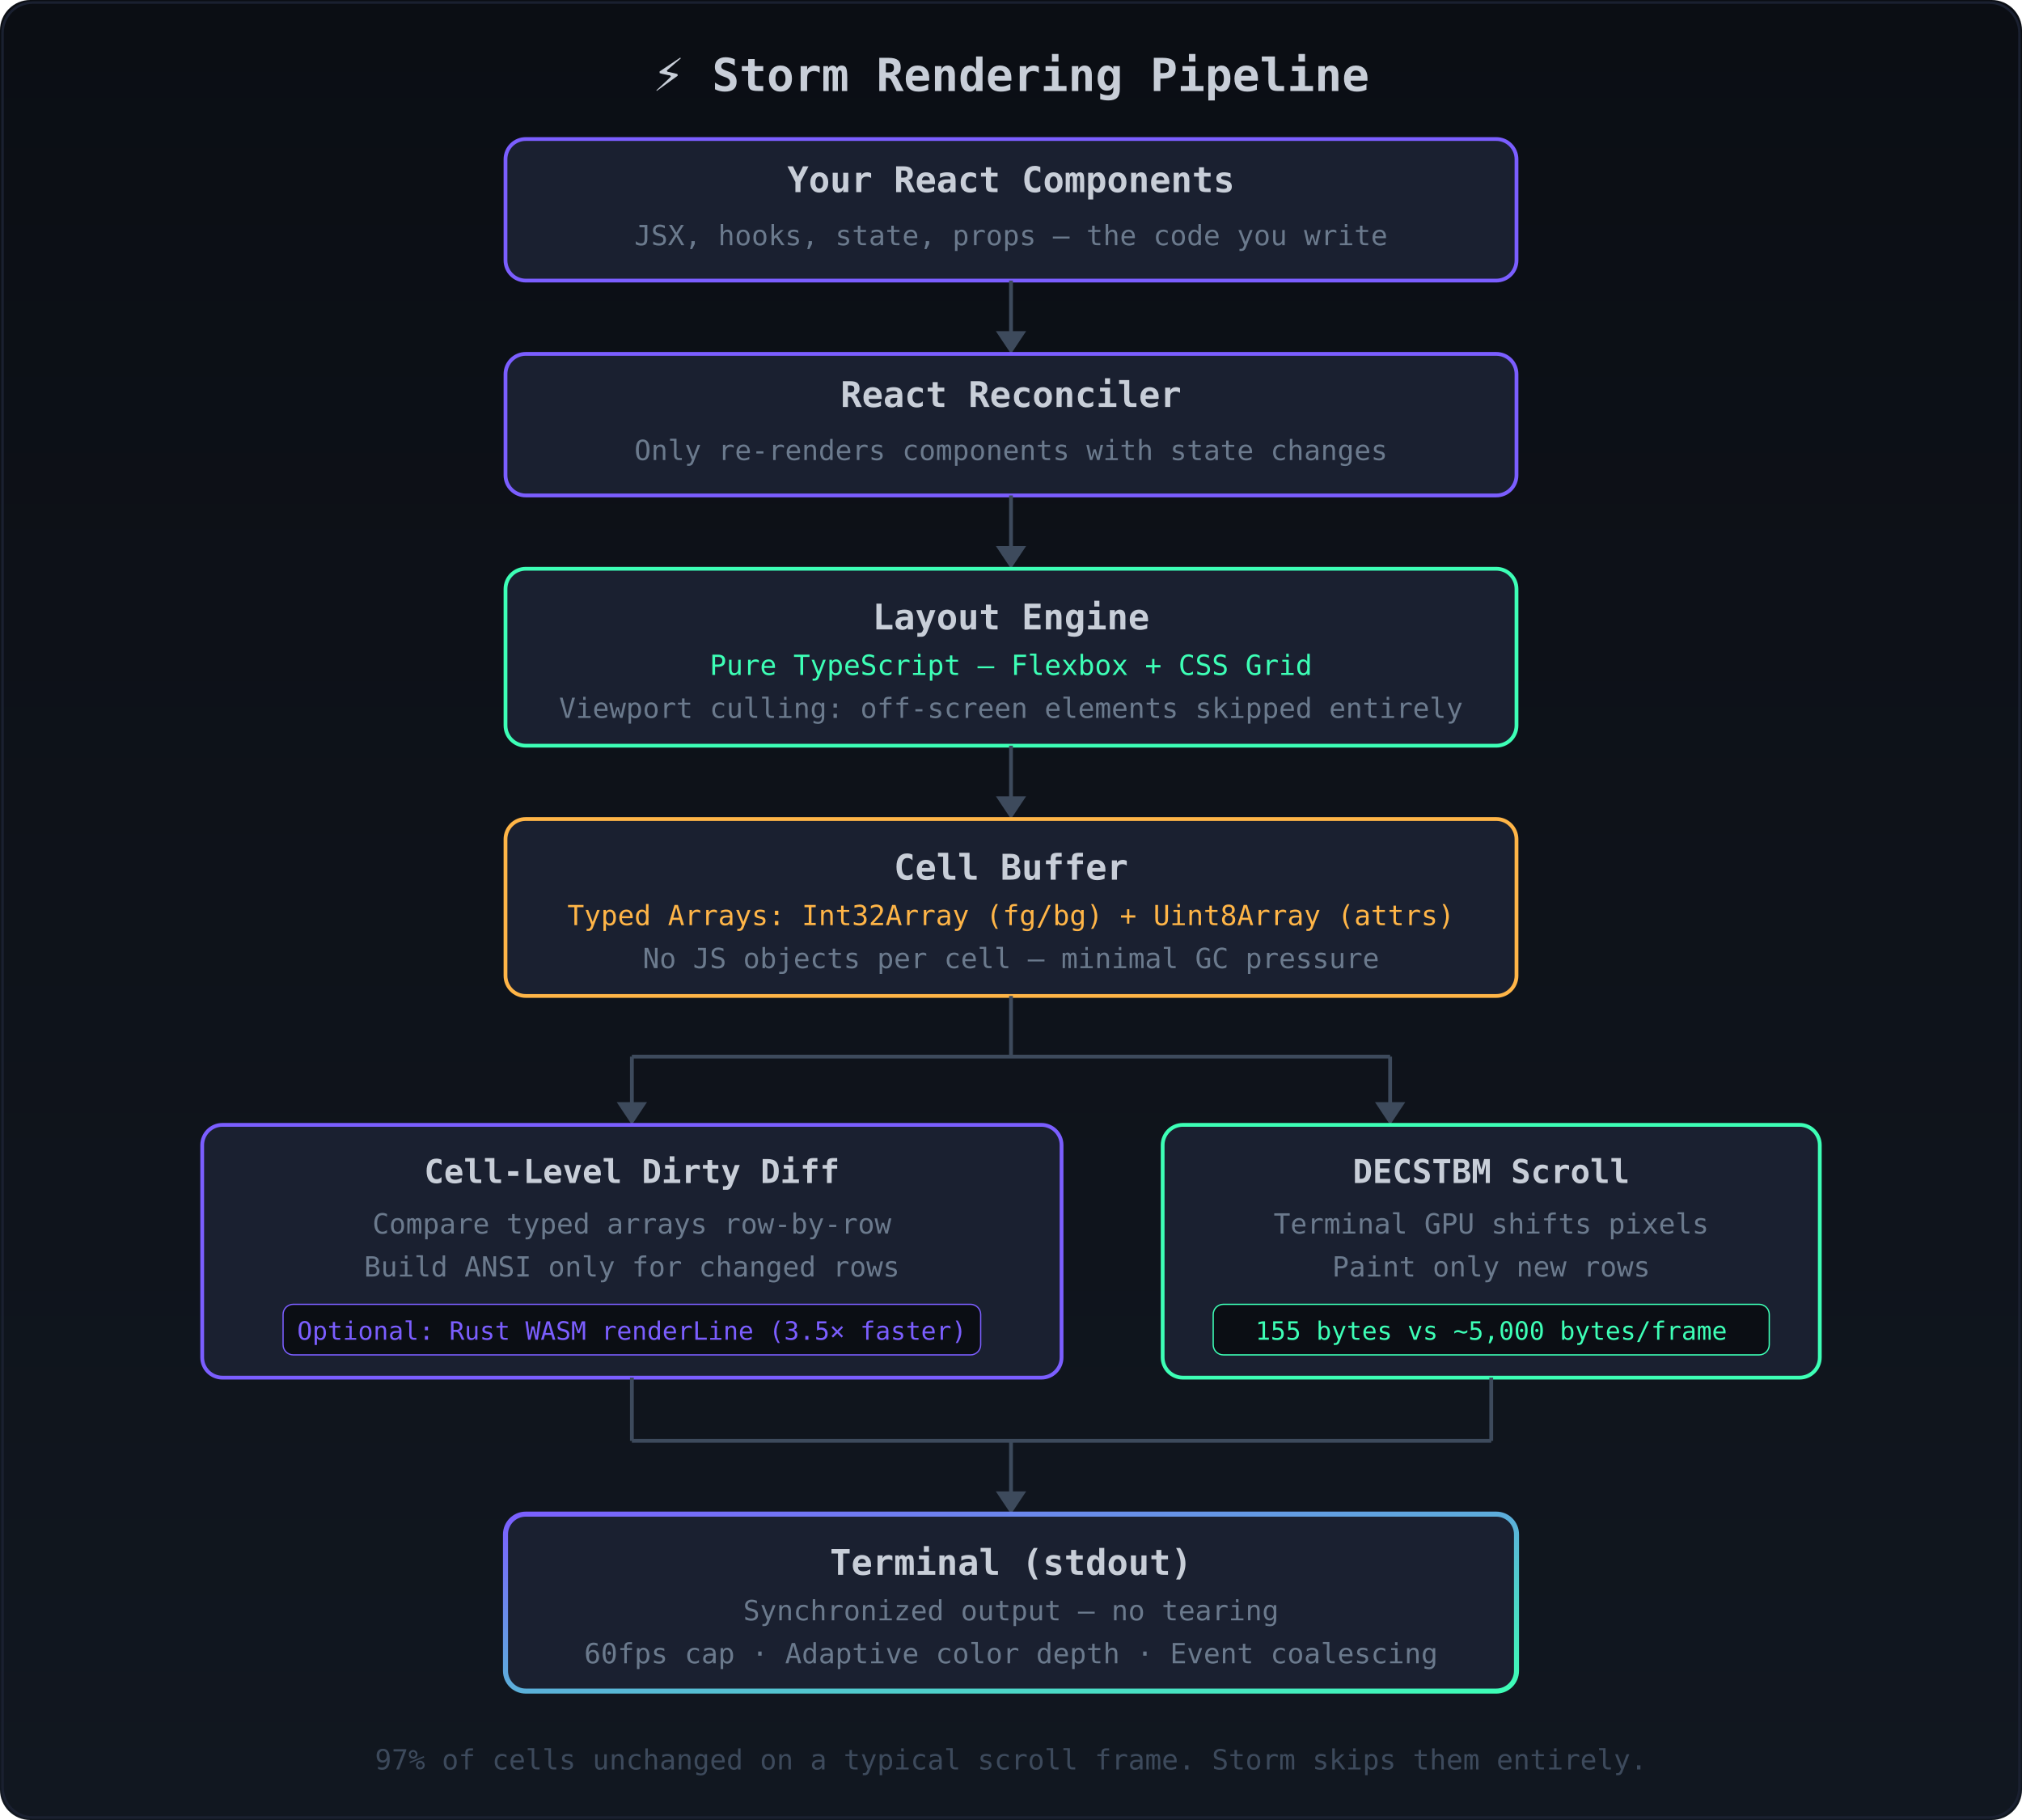
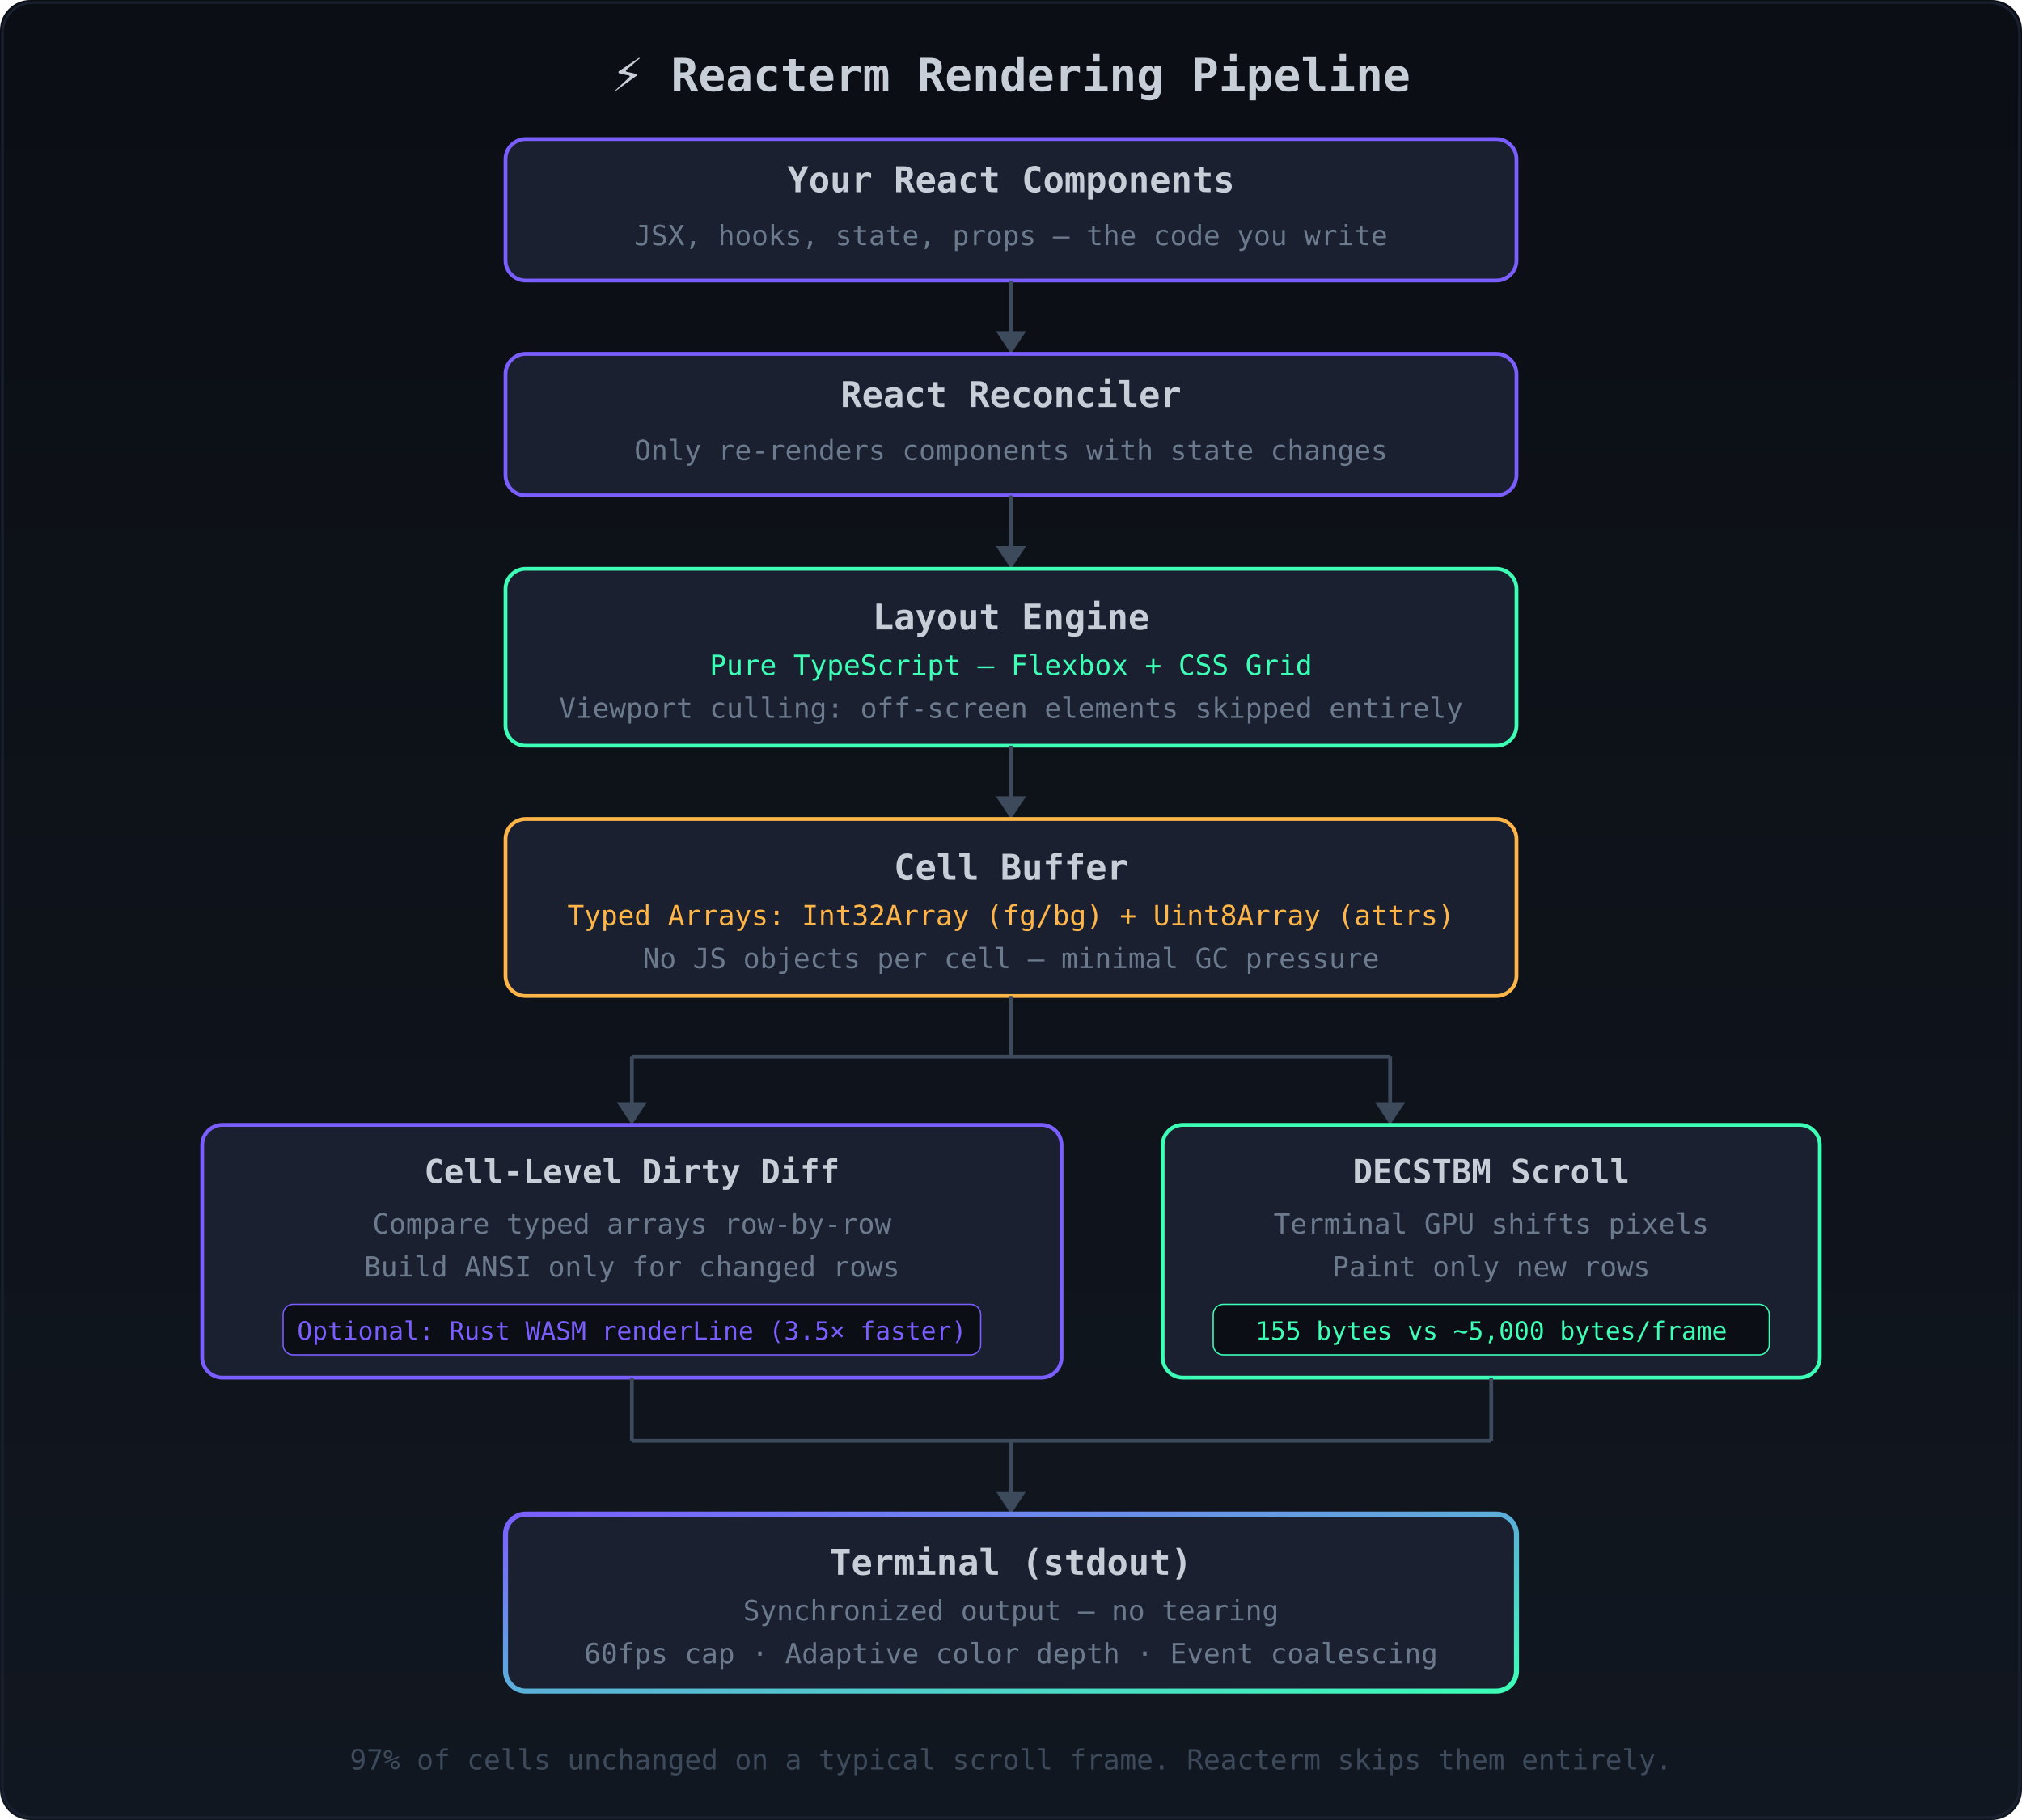
<svg xmlns="http://www.w3.org/2000/svg" viewBox="0 0 800 720" font-family="'SF Mono', 'Fira Code', 'JetBrains Mono', monospace" font-size="13">
  <defs>
-     <linearGradient id="stormGrad" x1="0%" y1="0%" x2="100%" y2="100%">
+     <linearGradient id="reactermGrad" x1="0%" y1="0%" x2="100%" y2="100%">
      <stop offset="0%" style="stop-color:#7B5EFF;stop-opacity:1" />
      <stop offset="100%" style="stop-color:#3DFFB6;stop-opacity:1" />
    </linearGradient>
    <linearGradient id="bgGrad" x1="0%" y1="0%" x2="0%" y2="100%">
      <stop offset="0%" style="stop-color:#0B0E14;stop-opacity:1" />
      <stop offset="100%" style="stop-color:#111720;stop-opacity:1" />
    </linearGradient>
    <filter id="glow">
      <feGaussianBlur stdDeviation="3" result="blur" />
      <feComposite in="SourceGraphic" in2="blur" operator="over" />
    </filter>
  </defs>
  <rect width="800" height="720" rx="12" fill="url(#bgGrad)" />
  <rect x="1" y="1" width="798" height="718" rx="12" fill="none" stroke="#1A2030" stroke-width="1" />
-   <text x="400" y="36" text-anchor="middle" fill="#C8CED8" font-size="18" font-weight="bold">⚡ Storm Rendering Pipeline</text>
+   <text x="400" y="36" text-anchor="middle" fill="#C8CED8" font-size="18" font-weight="bold">⚡ Reacterm Rendering Pipeline</text>
  <rect x="200" y="55" width="400" height="56" rx="8" fill="#1A2030" stroke="#7B5EFF" stroke-width="1.5" />
  <text x="400" y="76" text-anchor="middle" fill="#C8CED8" font-weight="bold" font-size="14">Your React Components</text>
  <text x="400" y="97" text-anchor="middle" fill="#6B7A8D" font-size="11">JSX, hooks, state, props — the code you write</text>
  <line x1="400" y1="111" x2="400" y2="135" stroke="#3D4A5C" stroke-width="1.5" />
  <polygon points="394,131 400,140 406,131" fill="#3D4A5C" />
  <rect x="200" y="140" width="400" height="56" rx="8" fill="#1A2030" stroke="#7B5EFF" stroke-width="1.5" />
  <text x="400" y="161" text-anchor="middle" fill="#C8CED8" font-weight="bold" font-size="14">React Reconciler</text>
  <text x="400" y="182" text-anchor="middle" fill="#6B7A8D" font-size="11">Only re-renders components with state changes</text>
  <line x1="400" y1="196" x2="400" y2="220" stroke="#3D4A5C" stroke-width="1.5" />
  <polygon points="394,216 400,225 406,216" fill="#3D4A5C" />
  <rect x="200" y="225" width="400" height="70" rx="8" fill="#1A2030" stroke="#3DFFB6" stroke-width="1.5" />
  <text x="400" y="249" text-anchor="middle" fill="#C8CED8" font-weight="bold" font-size="14">Layout Engine</text>
  <text x="400" y="267" text-anchor="middle" fill="#3DFFB6" font-size="11">Pure TypeScript — Flexbox + CSS Grid</text>
  <text x="400" y="284" text-anchor="middle" fill="#6B7A8D" font-size="11">Viewport culling: off-screen elements skipped entirely</text>
  <line x1="400" y1="295" x2="400" y2="319" stroke="#3D4A5C" stroke-width="1.5" />
  <polygon points="394,315 400,324 406,315" fill="#3D4A5C" />
  <rect x="200" y="324" width="400" height="70" rx="8" fill="#1A2030" stroke="#FFB547" stroke-width="1.5" />
  <text x="400" y="348" text-anchor="middle" fill="#C8CED8" font-weight="bold" font-size="14">Cell Buffer</text>
  <text x="400" y="366" text-anchor="middle" fill="#FFB547" font-size="11">Typed Arrays: Int32Array (fg/bg) + Uint8Array (attrs)</text>
  <text x="400" y="383" text-anchor="middle" fill="#6B7A8D" font-size="11">No JS objects per cell — minimal GC pressure</text>
  <line x1="400" y1="394" x2="400" y2="418" stroke="#3D4A5C" stroke-width="1.5" />
  <line x1="400" y1="418" x2="250" y2="418" stroke="#3D4A5C" stroke-width="1.5" />
  <line x1="400" y1="418" x2="550" y2="418" stroke="#3D4A5C" stroke-width="1.5" />
  <line x1="250" y1="418" x2="250" y2="440" stroke="#3D4A5C" stroke-width="1.5" />
  <line x1="550" y1="418" x2="550" y2="440" stroke="#3D4A5C" stroke-width="1.5" />
  <polygon points="244,436 250,445 256,436" fill="#3D4A5C" />
  <polygon points="544,436 550,445 556,436" fill="#3D4A5C" />
  <rect x="80" y="445" width="340" height="100" rx="8" fill="#1A2030" stroke="#7B5EFF" stroke-width="1.5" />
  <text x="250" y="468" text-anchor="middle" fill="#C8CED8" font-weight="bold" font-size="13">Cell-Level Dirty Diff</text>
  <text x="250" y="488" text-anchor="middle" fill="#6B7A8D" font-size="11">Compare typed arrays row-by-row</text>
  <text x="250" y="505" text-anchor="middle" fill="#6B7A8D" font-size="11">Build ANSI only for changed rows</text>
  <rect x="112" y="516" width="276" height="20" rx="4" fill="#0B0E14" stroke="#7B5EFF" stroke-width="0.5" />
  <text x="250" y="530" text-anchor="middle" fill="#7B5EFF" font-size="10">Optional: Rust WASM renderLine (3.5× faster)</text>
  <rect x="460" y="445" width="260" height="100" rx="8" fill="#1A2030" stroke="#3DFFB6" stroke-width="1.5" />
  <text x="590" y="468" text-anchor="middle" fill="#C8CED8" font-weight="bold" font-size="13">DECSTBM Scroll</text>
  <text x="590" y="488" text-anchor="middle" fill="#6B7A8D" font-size="11">Terminal GPU shifts pixels</text>
  <text x="590" y="505" text-anchor="middle" fill="#6B7A8D" font-size="11">Paint only new rows</text>
  <rect x="480" y="516" width="220" height="20" rx="4" fill="#0B0E14" stroke="#3DFFB6" stroke-width="0.5" />
  <text x="590" y="530" text-anchor="middle" fill="#3DFFB6" font-size="10">155 bytes vs ~5,000 bytes/frame</text>
  <line x1="250" y1="545" x2="250" y2="570" stroke="#3D4A5C" stroke-width="1.5" />
  <line x1="590" y1="545" x2="590" y2="570" stroke="#3D4A5C" stroke-width="1.5" />
  <line x1="250" y1="570" x2="400" y2="570" stroke="#3D4A5C" stroke-width="1.5" />
  <line x1="590" y1="570" x2="400" y2="570" stroke="#3D4A5C" stroke-width="1.5" />
  <line x1="400" y1="570" x2="400" y2="594" stroke="#3D4A5C" stroke-width="1.5" />
  <polygon points="394,590 400,599 406,590" fill="#3D4A5C" />
-   <rect x="200" y="599" width="400" height="70" rx="8" fill="#1A2030" stroke="url(#stormGrad)" stroke-width="2" />
+   <rect x="200" y="599" width="400" height="70" rx="8" fill="#1A2030" stroke="url(#reactermGrad)" stroke-width="2" />
  <text x="400" y="623" text-anchor="middle" fill="#C8CED8" font-weight="bold" font-size="14">Terminal (stdout)</text>
  <text x="400" y="641" text-anchor="middle" fill="#6B7A8D" font-size="11">Synchronized output — no tearing</text>
  <text x="400" y="658" text-anchor="middle" fill="#6B7A8D" font-size="11">60fps cap · Adaptive color depth · Event coalescing</text>
-   <text x="400" y="700" text-anchor="middle" fill="#3D4A5C" font-size="11">97% of cells unchanged on a typical scroll frame. Storm skips them entirely.</text>
+   <text x="400" y="700" text-anchor="middle" fill="#3D4A5C" font-size="11">97% of cells unchanged on a typical scroll frame. Reacterm skips them entirely.</text>
</svg>
